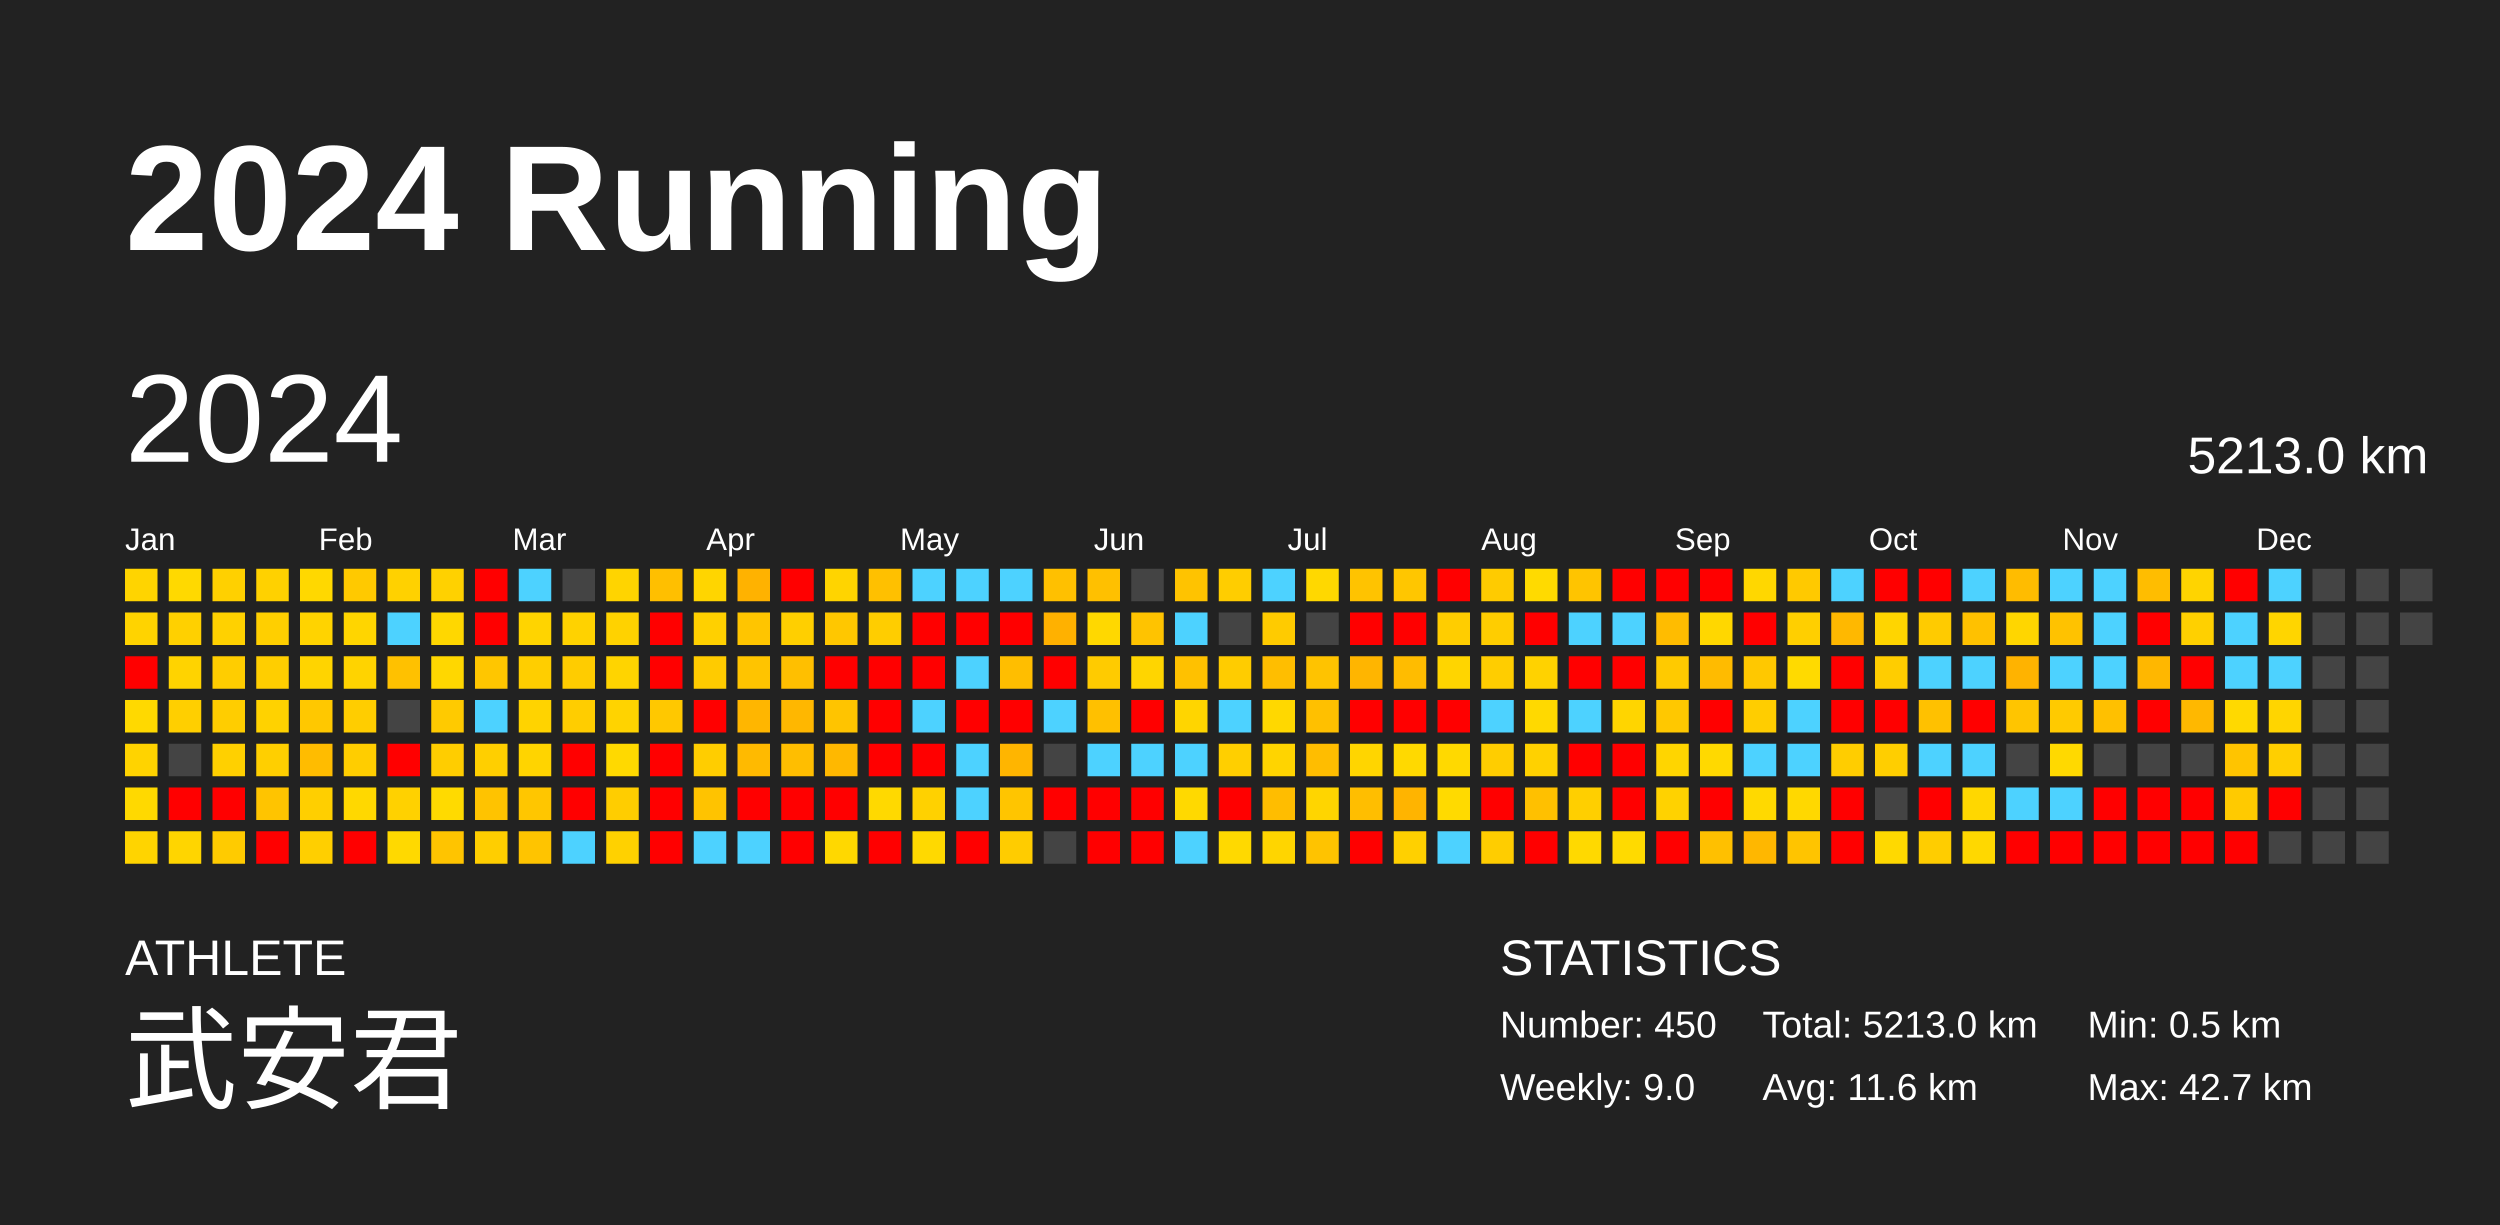
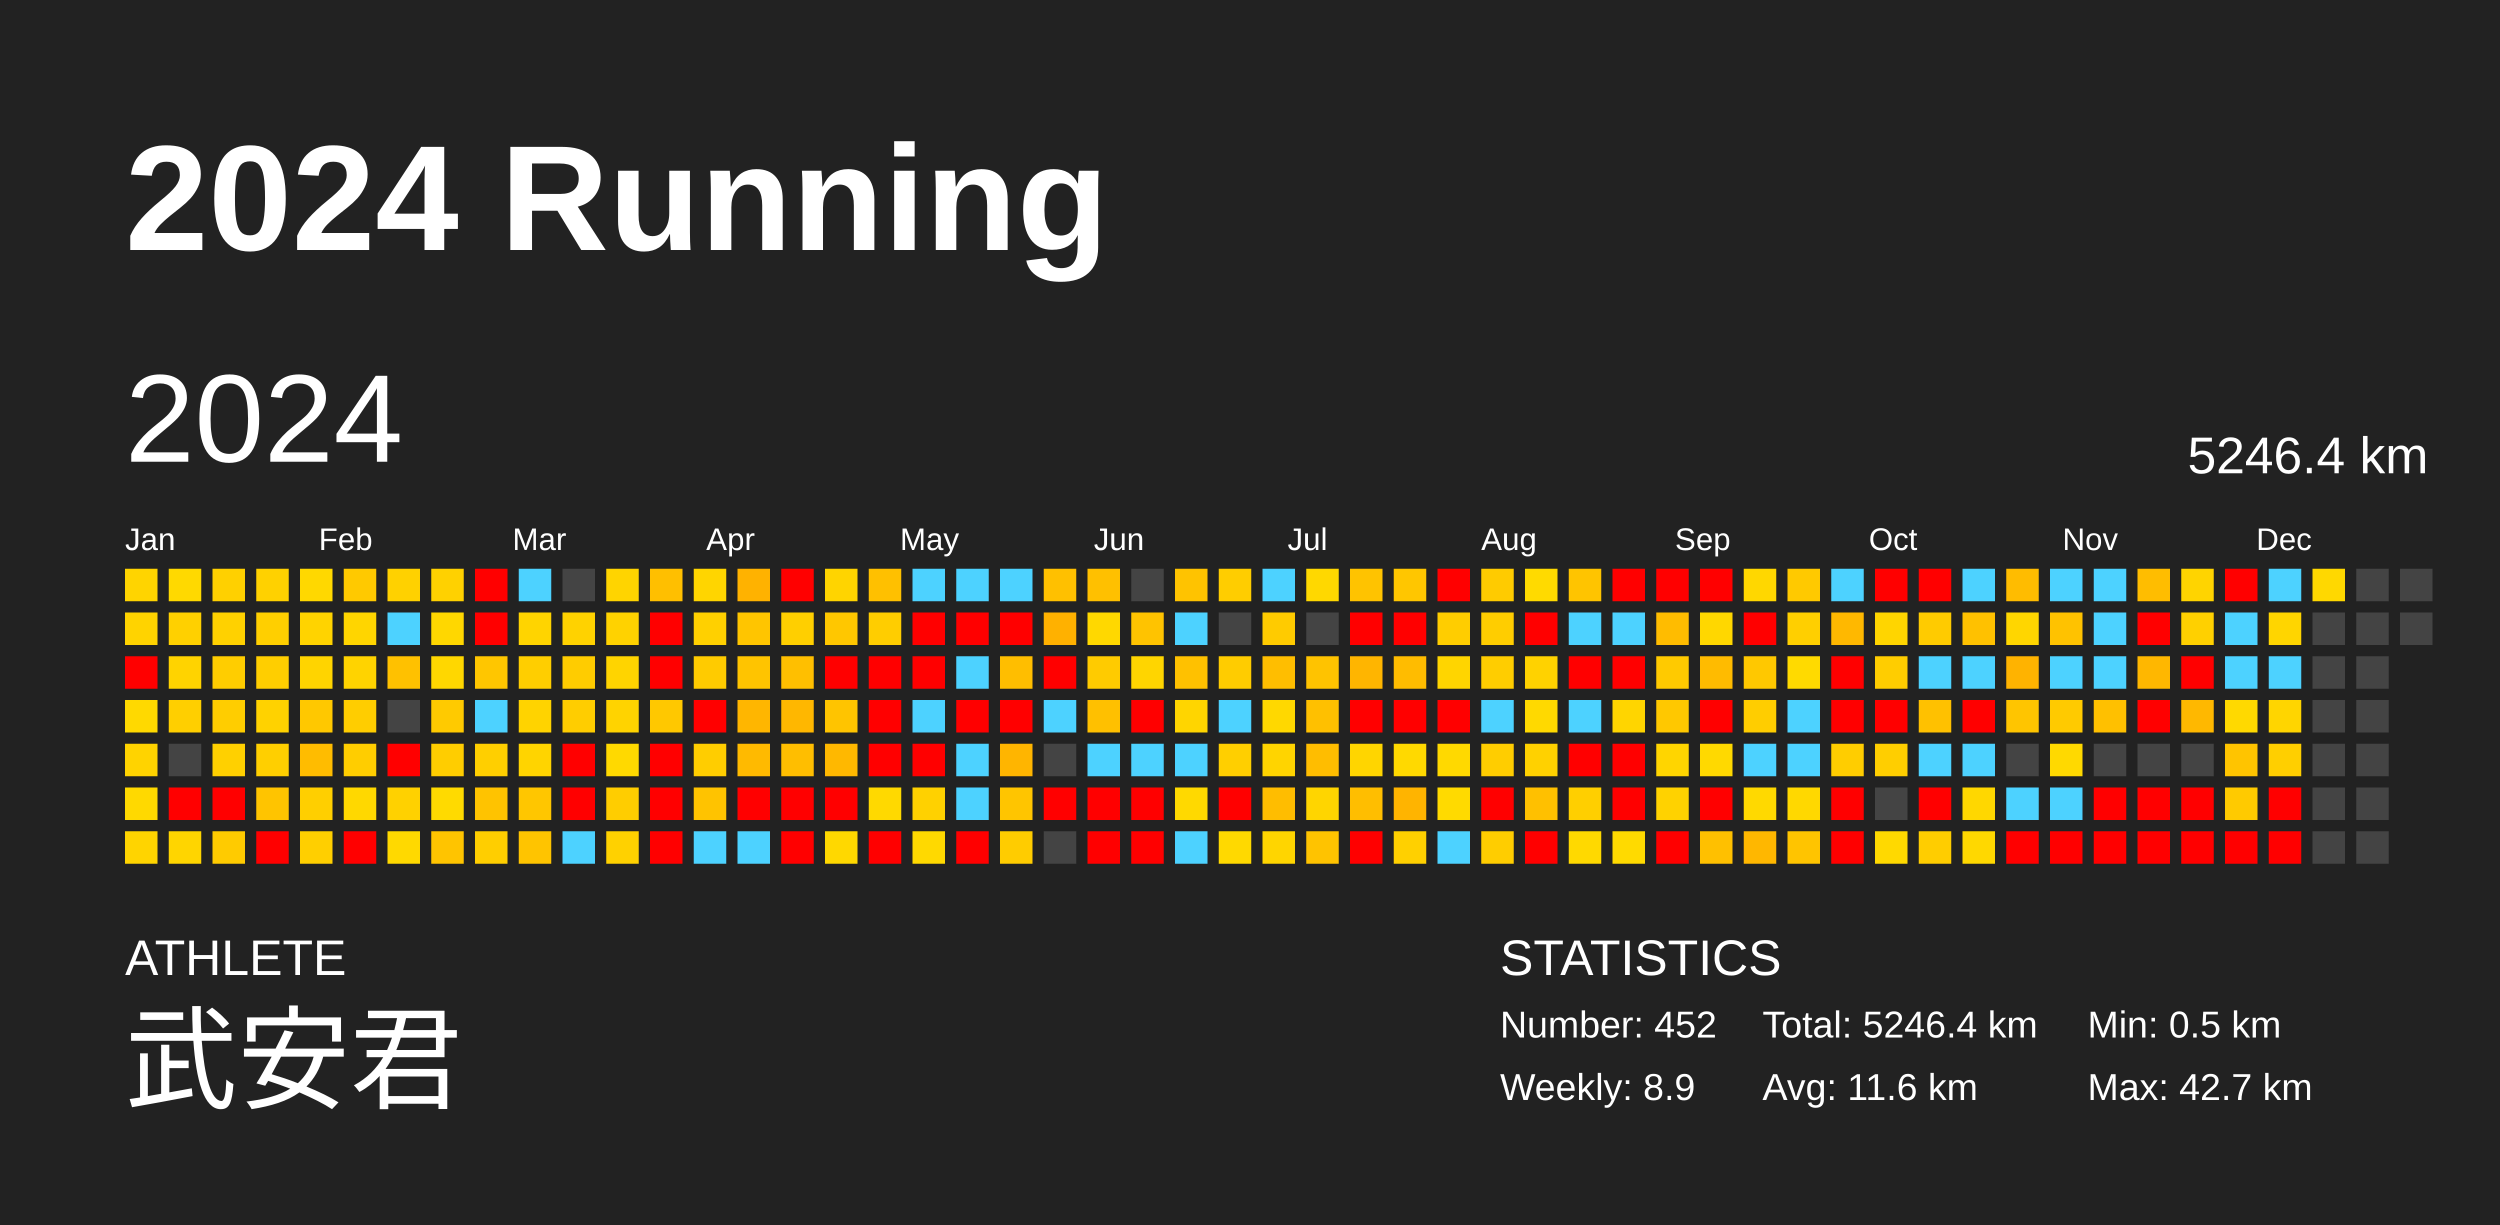
<svg xmlns="http://www.w3.org/2000/svg" baseProfile="full" height="98mm" version="1.1" viewBox="0,0,200,98" width="200mm">
  <defs />
  <rect fill="#222222" height="98" width="200" x="0" y="0" />
  <text fill="#FFFFFF" style="font-size:12px; font-family:Arial; font-weight:bold;" x="10" y="20">2024 Running</text>
  <text fill="#FFFFFF" style="font-size:4px; font-family:Arial" x="10" y="78">ATHLETE</text>
  <text fill="#FFFFFF" style="font-size:9px; font-family:Arial" x="10" y="88">武安君</text>
  <text fill="#FFFFFF" style="font-size:4px; font-family:Arial" x="120" y="78">STATISTICS</text>
-   <text fill="#FFFFFF" style="font-size:3px; font-family:Arial" x="120" y="83">Number: 450</text>
-   <text fill="#FFFFFF" style="font-size:3px; font-family:Arial" x="120" y="88">Weekly: 9.0</text>
-   <text fill="#FFFFFF" style="font-size:3px; font-family:Arial" x="141" y="83">Total: 5213.0 km</text>
+   <text fill="#FFFFFF" style="font-size:3px; font-family:Arial" x="120" y="83">Number: 452</text>
+   <text fill="#FFFFFF" style="font-size:3px; font-family:Arial" x="120" y="88">Weekly: 8.9</text>
+   <text fill="#FFFFFF" style="font-size:3px; font-family:Arial" x="141" y="83">Total: 5246.4 km</text>
  <text fill="#FFFFFF" style="font-size:3px; font-family:Arial" x="141" y="88">Avg: 11.6 km</text>
  <text fill="#FFFFFF" style="font-size:3px; font-family:Arial" x="167" y="83">Min: 0.5 km</text>
  <text fill="#FFFFFF" style="font-size:3px; font-family:Arial" x="167" y="88">Max: 42.7 km</text>
  <text dominant-baseline="hanging" fill="#FFFFFF" style="font-size:10.0px; font-family:Arial;" x="10" y="30">2024</text>
-   <text dominant-baseline="hanging" fill="#FFFFFF" style="font-size:4.125px; font-family:Arial;" x="175" y="35">5213.0 km</text>
+   <text dominant-baseline="hanging" fill="#FFFFFF" style="font-size:4.125px; font-family:Arial;" x="175" y="35">5246.4 km</text>
  <text fill="#FFFFFF" style="font-size:2.5px; font-family:Arial" x="10.0" y="44">Jan</text>
  <text fill="#FFFFFF" style="font-size:2.5px; font-family:Arial" x="25.5" y="44">Feb</text>
  <text fill="#FFFFFF" style="font-size:2.5px; font-family:Arial" x="41.0" y="44">Mar</text>
  <text fill="#FFFFFF" style="font-size:2.5px; font-family:Arial" x="56.5" y="44">Apr</text>
  <text fill="#FFFFFF" style="font-size:2.5px; font-family:Arial" x="72.0" y="44">May</text>
  <text fill="#FFFFFF" style="font-size:2.5px; font-family:Arial" x="87.5" y="44">Jun</text>
  <text fill="#FFFFFF" style="font-size:2.5px; font-family:Arial" x="103.0" y="44">Jul</text>
  <text fill="#FFFFFF" style="font-size:2.5px; font-family:Arial" x="118.5" y="44">Aug</text>
  <text fill="#FFFFFF" style="font-size:2.5px; font-family:Arial" x="134.0" y="44">Sep</text>
  <text fill="#FFFFFF" style="font-size:2.5px; font-family:Arial" x="149.5" y="44">Oct</text>
  <text fill="#FFFFFF" style="font-size:2.5px; font-family:Arial" x="165.0" y="44">Nov</text>
  <text fill="#FFFFFF" style="font-size:2.5px; font-family:Arial" x="180.5" y="44">Dec</text>
  <rect fill="#ffd400" height="2.6" width="2.6" x="10.0" y="45.5" />
  <rect fill="#ffd300" height="2.6" width="2.6" x="10.0" y="49.0" />
  <rect fill="red" height="2.6" width="2.6" x="10.0" y="52.5" />
  <rect fill="#ffd900" height="2.6" width="2.6" x="10.0" y="56.0" />
  <rect fill="#ffd300" height="2.6" width="2.6" x="10.0" y="59.5" />
  <rect fill="#ffd900" height="2.6" width="2.6" x="10.0" y="63.0" />
  <rect fill="#ffd400" height="2.6" width="2.6" x="10.0" y="66.5" />
  <rect fill="#ffd900" height="2.6" width="2.6" x="13.5" y="45.5" />
  <rect fill="#ffd000" height="2.6" width="2.6" x="13.5" y="49.0" />
  <rect fill="#ffd300" height="2.6" width="2.6" x="13.5" y="52.5" />
  <rect fill="#ffcf00" height="2.6" width="2.6" x="13.5" y="56.0" />
  <rect fill="#444444" height="2.6" width="2.6" x="13.5" y="59.5" />
  <rect fill="red" height="2.6" width="2.6" x="13.5" y="63.0" />
  <rect fill="#ffd500" height="2.6" width="2.6" x="13.5" y="66.5" />
  <rect fill="#ffd000" height="2.6" width="2.6" x="17.0" y="45.5" />
  <rect fill="#ffd100" height="2.6" width="2.6" x="17.0" y="49.0" />
  <rect fill="#ffcd00" height="2.6" width="2.6" x="17.0" y="52.5" />
  <rect fill="#ffcd00" height="2.6" width="2.6" x="17.0" y="56.0" />
  <rect fill="#ffd000" height="2.6" width="2.6" x="17.0" y="59.5" />
  <rect fill="red" height="2.6" width="2.6" x="17.0" y="63.0" />
  <rect fill="#ffcb00" height="2.6" width="2.6" x="17.0" y="66.5" />
  <rect fill="#ffd100" height="2.6" width="2.6" x="20.5" y="45.5" />
  <rect fill="#ffcf00" height="2.6" width="2.6" x="20.5" y="49.0" />
  <rect fill="#ffce00" height="2.6" width="2.6" x="20.5" y="52.5" />
  <rect fill="#ffd200" height="2.6" width="2.6" x="20.5" y="56.0" />
  <rect fill="#ffcf00" height="2.6" width="2.6" x="20.5" y="59.5" />
  <rect fill="#ffc400" height="2.6" width="2.6" x="20.5" y="63.0" />
  <rect fill="red" height="2.6" width="2.6" x="20.5" y="66.5" />
  <rect fill="#ffd800" height="2.6" width="2.6" x="24.0" y="45.5" />
  <rect fill="#ffd300" height="2.6" width="2.6" x="24.0" y="49.0" />
  <rect fill="#ffd400" height="2.6" width="2.6" x="24.0" y="52.5" />
  <rect fill="#ffc800" height="2.6" width="2.6" x="24.0" y="56.0" />
  <rect fill="#ffbc00" height="2.6" width="2.6" x="24.0" y="59.5" />
  <rect fill="#ffcf00" height="2.6" width="2.6" x="24.0" y="63.0" />
  <rect fill="#ffcf00" height="2.6" width="2.6" x="24.0" y="66.5" />
  <rect fill="#ffc900" height="2.6" width="2.6" x="27.5" y="45.5" />
  <rect fill="#ffd500" height="2.6" width="2.6" x="27.5" y="49.0" />
  <rect fill="#ffd300" height="2.6" width="2.6" x="27.5" y="52.5" />
  <rect fill="#ffcd00" height="2.6" width="2.6" x="27.5" y="56.0" />
  <rect fill="#ffcd00" height="2.6" width="2.6" x="27.5" y="59.5" />
  <rect fill="#ffd800" height="2.6" width="2.6" x="27.5" y="63.0" />
  <rect fill="red" height="2.6" width="2.6" x="27.5" y="66.5" />
  <rect fill="#ffd100" height="2.6" width="2.6" x="31.0" y="45.5" />
  <rect fill="#4dd2ff" height="2.6" width="2.6" x="31.0" y="49.0" />
  <rect fill="#ffc100" height="2.6" width="2.6" x="31.0" y="52.5" />
  <rect fill="#444444" height="2.6" width="2.6" x="31.0" y="56.0" />
  <rect fill="red" height="2.6" width="2.6" x="31.0" y="59.5" />
  <rect fill="#ffd100" height="2.6" width="2.6" x="31.0" y="63.0" />
  <rect fill="#ffd900" height="2.6" width="2.6" x="31.0" y="66.5" />
  <rect fill="#ffd100" height="2.6" width="2.6" x="34.5" y="45.5" />
  <rect fill="#ffd700" height="2.6" width="2.6" x="34.5" y="49.0" />
  <rect fill="#ffd700" height="2.6" width="2.6" x="34.5" y="52.5" />
  <rect fill="#ffca00" height="2.6" width="2.6" x="34.5" y="56.0" />
  <rect fill="#ffcd00" height="2.6" width="2.6" x="34.5" y="59.5" />
  <rect fill="#ffda00" height="2.6" width="2.6" x="34.5" y="63.0" />
  <rect fill="#ffc400" height="2.6" width="2.6" x="34.5" y="66.5" />
  <rect fill="red" height="2.6" width="2.6" x="38.0" y="45.5" />
  <rect fill="red" height="2.6" width="2.6" x="38.0" y="49.0" />
  <rect fill="#ffc600" height="2.6" width="2.6" x="38.0" y="52.5" />
  <rect fill="#4dd2ff" height="2.6" width="2.6" x="38.0" y="56.0" />
  <rect fill="#ffcf00" height="2.6" width="2.6" x="38.0" y="59.5" />
  <rect fill="#ffc300" height="2.6" width="2.6" x="38.0" y="63.0" />
  <rect fill="#ffce00" height="2.6" width="2.6" x="38.0" y="66.5" />
  <rect fill="#4dd2ff" height="2.6" width="2.6" x="41.5" y="45.5" />
  <rect fill="#ffd400" height="2.6" width="2.6" x="41.5" y="49.0" />
  <rect fill="#ffce00" height="2.6" width="2.6" x="41.5" y="52.5" />
  <rect fill="#ffd300" height="2.6" width="2.6" x="41.5" y="56.0" />
  <rect fill="#ffd400" height="2.6" width="2.6" x="41.5" y="59.5" />
  <rect fill="#ffc600" height="2.6" width="2.6" x="41.5" y="63.0" />
  <rect fill="#ffc400" height="2.6" width="2.6" x="41.5" y="66.5" />
  <rect fill="#444444" height="2.6" width="2.6" x="45.0" y="45.5" />
  <rect fill="#ffd200" height="2.6" width="2.6" x="45.0" y="49.0" />
  <rect fill="#ffcc00" height="2.6" width="2.6" x="45.0" y="52.5" />
  <rect fill="#ffcd00" height="2.6" width="2.6" x="45.0" y="56.0" />
  <rect fill="red" height="2.6" width="2.6" x="45.0" y="59.5" />
  <rect fill="red" height="2.6" width="2.6" x="45.0" y="63.0" />
  <rect fill="#4dd2ff" height="2.6" width="2.6" x="45.0" y="66.5" />
  <rect fill="#ffd400" height="2.6" width="2.6" x="48.5" y="45.5" />
  <rect fill="#ffd200" height="2.6" width="2.6" x="48.5" y="49.0" />
  <rect fill="#ffd400" height="2.6" width="2.6" x="48.5" y="52.5" />
  <rect fill="#ffd300" height="2.6" width="2.6" x="48.5" y="56.0" />
  <rect fill="#ffd900" height="2.6" width="2.6" x="48.5" y="59.5" />
  <rect fill="#ffcd00" height="2.6" width="2.6" x="48.5" y="63.0" />
  <rect fill="#ffd100" height="2.6" width="2.6" x="48.5" y="66.5" />
  <rect fill="#ffbf00" height="2.6" width="2.6" x="52.0" y="45.5" />
  <rect fill="red" height="2.6" width="2.6" x="52.0" y="49.0" />
  <rect fill="red" height="2.6" width="2.6" x="52.0" y="52.5" />
  <rect fill="#ffc800" height="2.6" width="2.6" x="52.0" y="56.0" />
  <rect fill="red" height="2.6" width="2.6" x="52.0" y="59.5" />
  <rect fill="red" height="2.6" width="2.6" x="52.0" y="63.0" />
  <rect fill="red" height="2.6" width="2.6" x="52.0" y="66.5" />
  <rect fill="#ffd500" height="2.6" width="2.6" x="55.5" y="45.5" />
  <rect fill="#ffd000" height="2.6" width="2.6" x="55.5" y="49.0" />
  <rect fill="#ffcb00" height="2.6" width="2.6" x="55.5" y="52.5" />
  <rect fill="red" height="2.6" width="2.6" x="55.5" y="56.0" />
  <rect fill="#ffcd00" height="2.6" width="2.6" x="55.5" y="59.5" />
  <rect fill="#ffc300" height="2.6" width="2.6" x="55.5" y="63.0" />
  <rect fill="#4dd2ff" height="2.6" width="2.6" x="55.5" y="66.5" />
  <rect fill="#ffb200" height="2.6" width="2.6" x="59.0" y="45.5" />
  <rect fill="#ffc500" height="2.6" width="2.6" x="59.0" y="49.0" />
  <rect fill="#ffc400" height="2.6" width="2.6" x="59.0" y="52.5" />
  <rect fill="#ffb600" height="2.6" width="2.6" x="59.0" y="56.0" />
  <rect fill="#ffba00" height="2.6" width="2.6" x="59.0" y="59.5" />
  <rect fill="red" height="2.6" width="2.6" x="59.0" y="63.0" />
  <rect fill="#4dd2ff" height="2.6" width="2.6" x="59.0" y="66.5" />
  <rect fill="red" height="2.6" width="2.6" x="62.5" y="45.5" />
  <rect fill="#ffcf00" height="2.6" width="2.6" x="62.5" y="49.0" />
  <rect fill="#ffbf00" height="2.6" width="2.6" x="62.5" y="52.5" />
  <rect fill="#ffb700" height="2.6" width="2.6" x="62.5" y="56.0" />
  <rect fill="#ffbe00" height="2.6" width="2.6" x="62.5" y="59.5" />
  <rect fill="red" height="2.6" width="2.6" x="62.5" y="63.0" />
  <rect fill="red" height="2.6" width="2.6" x="62.5" y="66.5" />
  <rect fill="#ffd400" height="2.6" width="2.6" x="66.0" y="45.5" />
  <rect fill="#ffc700" height="2.6" width="2.6" x="66.0" y="49.0" />
  <rect fill="red" height="2.6" width="2.6" x="66.0" y="52.5" />
  <rect fill="#ffc400" height="2.6" width="2.6" x="66.0" y="56.0" />
  <rect fill="#ffb800" height="2.6" width="2.6" x="66.0" y="59.5" />
  <rect fill="red" height="2.6" width="2.6" x="66.0" y="63.0" />
  <rect fill="#ffd800" height="2.6" width="2.6" x="66.0" y="66.5" />
  <rect fill="#ffc000" height="2.6" width="2.6" x="69.5" y="45.5" />
  <rect fill="#ffcd00" height="2.6" width="2.6" x="69.5" y="49.0" />
  <rect fill="red" height="2.6" width="2.6" x="69.5" y="52.5" />
  <rect fill="red" height="2.6" width="2.6" x="69.5" y="56.0" />
  <rect fill="red" height="2.6" width="2.6" x="69.5" y="59.5" />
  <rect fill="#ffd900" height="2.6" width="2.6" x="69.5" y="63.0" />
  <rect fill="red" height="2.6" width="2.6" x="69.5" y="66.5" />
  <rect fill="#4dd2ff" height="2.6" width="2.6" x="73.0" y="45.5" />
  <rect fill="red" height="2.6" width="2.6" x="73.0" y="49.0" />
  <rect fill="red" height="2.6" width="2.6" x="73.0" y="52.5" />
  <rect fill="#4dd2ff" height="2.6" width="2.6" x="73.0" y="56.0" />
  <rect fill="red" height="2.6" width="2.6" x="73.0" y="59.5" />
  <rect fill="#ffd100" height="2.6" width="2.6" x="73.0" y="63.0" />
  <rect fill="#ffd900" height="2.6" width="2.6" x="73.0" y="66.5" />
  <rect fill="#4dd2ff" height="2.6" width="2.6" x="76.5" y="45.5" />
  <rect fill="red" height="2.6" width="2.6" x="76.5" y="49.0" />
  <rect fill="#4dd2ff" height="2.6" width="2.6" x="76.5" y="52.5" />
  <rect fill="red" height="2.6" width="2.6" x="76.5" y="56.0" />
  <rect fill="#4dd2ff" height="2.6" width="2.6" x="76.5" y="59.5" />
  <rect fill="#4dd2ff" height="2.6" width="2.6" x="76.5" y="63.0" />
  <rect fill="red" height="2.6" width="2.6" x="76.5" y="66.5" />
  <rect fill="#4dd2ff" height="2.6" width="2.6" x="80.0" y="45.5" />
  <rect fill="red" height="2.6" width="2.6" x="80.0" y="49.0" />
  <rect fill="#ffbe00" height="2.6" width="2.6" x="80.0" y="52.5" />
  <rect fill="red" height="2.6" width="2.6" x="80.0" y="56.0" />
  <rect fill="#ffb500" height="2.6" width="2.6" x="80.0" y="59.5" />
  <rect fill="#ffc500" height="2.6" width="2.6" x="80.0" y="63.0" />
  <rect fill="#ffcc00" height="2.6" width="2.6" x="80.0" y="66.5" />
  <rect fill="#ffc000" height="2.6" width="2.6" x="83.5" y="45.5" />
  <rect fill="#ffb100" height="2.6" width="2.6" x="83.5" y="49.0" />
  <rect fill="red" height="2.6" width="2.6" x="83.5" y="52.5" />
  <rect fill="#4dd2ff" height="2.6" width="2.6" x="83.5" y="56.0" />
  <rect fill="#444444" height="2.6" width="2.6" x="83.5" y="59.5" />
  <rect fill="red" height="2.6" width="2.6" x="83.5" y="63.0" />
  <rect fill="#444444" height="2.6" width="2.6" x="83.5" y="66.5" />
  <rect fill="#ffc000" height="2.6" width="2.6" x="87.0" y="45.5" />
  <rect fill="#ffd800" height="2.6" width="2.6" x="87.0" y="49.0" />
  <rect fill="#ffcb00" height="2.6" width="2.6" x="87.0" y="52.5" />
  <rect fill="#ffc000" height="2.6" width="2.6" x="87.0" y="56.0" />
  <rect fill="#4dd2ff" height="2.6" width="2.6" x="87.0" y="59.5" />
  <rect fill="red" height="2.6" width="2.6" x="87.0" y="63.0" />
  <rect fill="red" height="2.6" width="2.6" x="87.0" y="66.5" />
  <rect fill="#444444" height="2.6" width="2.6" x="90.5" y="45.5" />
  <rect fill="#ffc300" height="2.6" width="2.6" x="90.5" y="49.0" />
  <rect fill="#ffd500" height="2.6" width="2.6" x="90.5" y="52.5" />
  <rect fill="red" height="2.6" width="2.6" x="90.5" y="56.0" />
  <rect fill="#4dd2ff" height="2.6" width="2.6" x="90.5" y="59.5" />
  <rect fill="red" height="2.6" width="2.6" x="90.5" y="63.0" />
  <rect fill="red" height="2.6" width="2.6" x="90.5" y="66.5" />
  <rect fill="#ffc300" height="2.6" width="2.6" x="94.0" y="45.5" />
  <rect fill="#4dd2ff" height="2.6" width="2.6" x="94.0" y="49.0" />
  <rect fill="#ffc100" height="2.6" width="2.6" x="94.0" y="52.5" />
  <rect fill="#ffd500" height="2.6" width="2.6" x="94.0" y="56.0" />
  <rect fill="#4dd2ff" height="2.6" width="2.6" x="94.0" y="59.5" />
  <rect fill="#ffd900" height="2.6" width="2.6" x="94.0" y="63.0" />
  <rect fill="#4dd2ff" height="2.6" width="2.6" x="94.0" y="66.5" />
  <rect fill="#ffcd00" height="2.6" width="2.6" x="97.5" y="45.5" />
  <rect fill="#444444" height="2.6" width="2.6" x="97.5" y="49.0" />
  <rect fill="#ffcc00" height="2.6" width="2.6" x="97.5" y="52.5" />
  <rect fill="#4dd2ff" height="2.6" width="2.6" x="97.5" y="56.0" />
  <rect fill="#ffcf00" height="2.6" width="2.6" x="97.5" y="59.5" />
  <rect fill="red" height="2.6" width="2.6" x="97.5" y="63.0" />
  <rect fill="#ffd900" height="2.6" width="2.6" x="97.5" y="66.5" />
  <rect fill="#4dd2ff" height="2.6" width="2.6" x="101.0" y="45.5" />
  <rect fill="#ffcb00" height="2.6" width="2.6" x="101.0" y="49.0" />
  <rect fill="#ffbe00" height="2.6" width="2.6" x="101.0" y="52.5" />
  <rect fill="#ffd800" height="2.6" width="2.6" x="101.0" y="56.0" />
  <rect fill="#ffd400" height="2.6" width="2.6" x="101.0" y="59.5" />
  <rect fill="#ffbd00" height="2.6" width="2.6" x="101.0" y="63.0" />
  <rect fill="#ffd500" height="2.6" width="2.6" x="101.0" y="66.5" />
  <rect fill="#ffd800" height="2.6" width="2.6" x="104.5" y="45.5" />
  <rect fill="#444444" height="2.6" width="2.6" x="104.5" y="49.0" />
  <rect fill="#ffc300" height="2.6" width="2.6" x="104.5" y="52.5" />
  <rect fill="#ffc000" height="2.6" width="2.6" x="104.5" y="56.0" />
  <rect fill="#ffbd00" height="2.6" width="2.6" x="104.5" y="59.5" />
  <rect fill="#ffd500" height="2.6" width="2.6" x="104.5" y="63.0" />
  <rect fill="#ffc300" height="2.6" width="2.6" x="104.5" y="66.5" />
  <rect fill="#ffc300" height="2.6" width="2.6" x="108.0" y="45.5" />
  <rect fill="red" height="2.6" width="2.6" x="108.0" y="49.0" />
  <rect fill="#ffb500" height="2.6" width="2.6" x="108.0" y="52.5" />
  <rect fill="red" height="2.6" width="2.6" x="108.0" y="56.0" />
  <rect fill="#ffd500" height="2.6" width="2.6" x="108.0" y="59.5" />
  <rect fill="#ffbe00" height="2.6" width="2.6" x="108.0" y="63.0" />
  <rect fill="red" height="2.6" width="2.6" x="108.0" y="66.5" />
  <rect fill="#ffc600" height="2.6" width="2.6" x="111.5" y="45.5" />
  <rect fill="red" height="2.6" width="2.6" x="111.5" y="49.0" />
  <rect fill="#ffbc00" height="2.6" width="2.6" x="111.5" y="52.5" />
  <rect fill="red" height="2.6" width="2.6" x="111.5" y="56.0" />
  <rect fill="#ffd900" height="2.6" width="2.6" x="111.5" y="59.5" />
  <rect fill="#ffb400" height="2.6" width="2.6" x="111.5" y="63.0" />
  <rect fill="#ffd000" height="2.6" width="2.6" x="111.5" y="66.5" />
  <rect fill="red" height="2.6" width="2.6" x="115.0" y="45.5" />
  <rect fill="#ffcd00" height="2.6" width="2.6" x="115.0" y="49.0" />
  <rect fill="#ffd500" height="2.6" width="2.6" x="115.0" y="52.5" />
  <rect fill="red" height="2.6" width="2.6" x="115.0" y="56.0" />
  <rect fill="#ffd900" height="2.6" width="2.6" x="115.0" y="59.5" />
  <rect fill="#ffda00" height="2.6" width="2.6" x="115.0" y="63.0" />
  <rect fill="#4dd2ff" height="2.6" width="2.6" x="115.0" y="66.5" />
  <rect fill="#ffcb00" height="2.6" width="2.6" x="118.5" y="45.5" />
  <rect fill="#ffcd00" height="2.6" width="2.6" x="118.5" y="49.0" />
  <rect fill="#ffcd00" height="2.6" width="2.6" x="118.5" y="52.5" />
  <rect fill="#4dd2ff" height="2.6" width="2.6" x="118.5" y="56.0" />
  <rect fill="#ffcd00" height="2.6" width="2.6" x="118.5" y="59.5" />
  <rect fill="red" height="2.6" width="2.6" x="118.5" y="63.0" />
  <rect fill="#ffcd00" height="2.6" width="2.6" x="118.5" y="66.5" />
  <rect fill="#ffda00" height="2.6" width="2.6" x="122.0" y="45.5" />
  <rect fill="red" height="2.6" width="2.6" x="122.0" y="49.0" />
  <rect fill="#ffd200" height="2.6" width="2.6" x="122.0" y="52.5" />
  <rect fill="#ffd900" height="2.6" width="2.6" x="122.0" y="56.0" />
  <rect fill="#ffd100" height="2.6" width="2.6" x="122.0" y="59.5" />
  <rect fill="#ffc000" height="2.6" width="2.6" x="122.0" y="63.0" />
  <rect fill="red" height="2.6" width="2.6" x="122.0" y="66.5" />
  <rect fill="#ffc400" height="2.6" width="2.6" x="125.5" y="45.5" />
  <rect fill="#4dd2ff" height="2.6" width="2.6" x="125.5" y="49.0" />
  <rect fill="red" height="2.6" width="2.6" x="125.5" y="52.5" />
  <rect fill="#4dd2ff" height="2.6" width="2.6" x="125.5" y="56.0" />
  <rect fill="red" height="2.6" width="2.6" x="125.5" y="59.5" />
  <rect fill="#ffcf00" height="2.6" width="2.6" x="125.5" y="63.0" />
  <rect fill="#ffd900" height="2.6" width="2.6" x="125.5" y="66.5" />
  <rect fill="red" height="2.6" width="2.6" x="129.0" y="45.5" />
  <rect fill="#4dd2ff" height="2.6" width="2.6" x="129.0" y="49.0" />
  <rect fill="red" height="2.6" width="2.6" x="129.0" y="52.5" />
  <rect fill="#ffd500" height="2.6" width="2.6" x="129.0" y="56.0" />
  <rect fill="red" height="2.6" width="2.6" x="129.0" y="59.5" />
  <rect fill="red" height="2.6" width="2.6" x="129.0" y="63.0" />
  <rect fill="#ffda00" height="2.6" width="2.6" x="129.0" y="66.5" />
  <rect fill="red" height="2.6" width="2.6" x="132.5" y="45.5" />
  <rect fill="#ffbc00" height="2.6" width="2.6" x="132.5" y="49.0" />
  <rect fill="#ffca00" height="2.6" width="2.6" x="132.5" y="52.5" />
  <rect fill="#ffc800" height="2.6" width="2.6" x="132.5" y="56.0" />
  <rect fill="#ffd500" height="2.6" width="2.6" x="132.5" y="59.5" />
  <rect fill="#ffd200" height="2.6" width="2.6" x="132.5" y="63.0" />
  <rect fill="red" height="2.6" width="2.6" x="132.5" y="66.5" />
  <rect fill="red" height="2.6" width="2.6" x="136.0" y="45.5" />
  <rect fill="#ffd700" height="2.6" width="2.6" x="136.0" y="49.0" />
  <rect fill="#ffbb00" height="2.6" width="2.6" x="136.0" y="52.5" />
  <rect fill="red" height="2.6" width="2.6" x="136.0" y="56.0" />
  <rect fill="#ffd900" height="2.6" width="2.6" x="136.0" y="59.5" />
  <rect fill="red" height="2.6" width="2.6" x="136.0" y="63.0" />
  <rect fill="#ffc000" height="2.6" width="2.6" x="136.0" y="66.5" />
  <rect fill="#ffd700" height="2.6" width="2.6" x="139.5" y="45.5" />
  <rect fill="red" height="2.6" width="2.6" x="139.5" y="49.0" />
  <rect fill="#ffc800" height="2.6" width="2.6" x="139.5" y="52.5" />
  <rect fill="#ffcd00" height="2.6" width="2.6" x="139.5" y="56.0" />
  <rect fill="#4dd2ff" height="2.6" width="2.6" x="139.5" y="59.5" />
  <rect fill="#ffd900" height="2.6" width="2.6" x="139.5" y="63.0" />
  <rect fill="#ffb700" height="2.6" width="2.6" x="139.5" y="66.5" />
  <rect fill="#ffc900" height="2.6" width="2.6" x="143.0" y="45.5" />
  <rect fill="#ffcf00" height="2.6" width="2.6" x="143.0" y="49.0" />
  <rect fill="#ffda00" height="2.6" width="2.6" x="143.0" y="52.5" />
  <rect fill="#4dd2ff" height="2.6" width="2.6" x="143.0" y="56.0" />
  <rect fill="#4dd2ff" height="2.6" width="2.6" x="143.0" y="59.5" />
  <rect fill="#ffd800" height="2.6" width="2.6" x="143.0" y="63.0" />
  <rect fill="#ffc400" height="2.6" width="2.6" x="143.0" y="66.5" />
  <rect fill="#4dd2ff" height="2.6" width="2.6" x="146.5" y="45.5" />
  <rect fill="#ffb800" height="2.6" width="2.6" x="146.5" y="49.0" />
  <rect fill="red" height="2.6" width="2.6" x="146.5" y="52.5" />
  <rect fill="red" height="2.6" width="2.6" x="146.5" y="56.0" />
  <rect fill="#ffcd00" height="2.6" width="2.6" x="146.5" y="59.5" />
  <rect fill="red" height="2.6" width="2.6" x="146.5" y="63.0" />
  <rect fill="red" height="2.6" width="2.6" x="146.5" y="66.5" />
  <rect fill="red" height="2.6" width="2.6" x="150.0" y="45.5" />
  <rect fill="#ffd500" height="2.6" width="2.6" x="150.0" y="49.0" />
  <rect fill="#ffcd00" height="2.6" width="2.6" x="150.0" y="52.5" />
  <rect fill="red" height="2.6" width="2.6" x="150.0" y="56.0" />
  <rect fill="#ffce00" height="2.6" width="2.6" x="150.0" y="59.5" />
  <rect fill="#444444" height="2.6" width="2.6" x="150.0" y="63.0" />
  <rect fill="#ffd900" height="2.6" width="2.6" x="150.0" y="66.5" />
  <rect fill="red" height="2.6" width="2.6" x="153.5" y="45.5" />
  <rect fill="#ffcb00" height="2.6" width="2.6" x="153.5" y="49.0" />
  <rect fill="#4dd2ff" height="2.6" width="2.6" x="153.5" y="52.5" />
  <rect fill="#ffc100" height="2.6" width="2.6" x="153.5" y="56.0" />
  <rect fill="#4dd2ff" height="2.6" width="2.6" x="153.5" y="59.5" />
  <rect fill="red" height="2.6" width="2.6" x="153.5" y="63.0" />
  <rect fill="#ffcd00" height="2.6" width="2.6" x="153.5" y="66.5" />
  <rect fill="#4dd2ff" height="2.6" width="2.6" x="157.0" y="45.5" />
  <rect fill="#ffc100" height="2.6" width="2.6" x="157.0" y="49.0" />
  <rect fill="#4dd2ff" height="2.6" width="2.6" x="157.0" y="52.5" />
  <rect fill="red" height="2.6" width="2.6" x="157.0" y="56.0" />
  <rect fill="#4dd2ff" height="2.6" width="2.6" x="157.0" y="59.5" />
  <rect fill="#ffd700" height="2.6" width="2.6" x="157.0" y="63.0" />
  <rect fill="#ffd800" height="2.6" width="2.6" x="157.0" y="66.5" />
  <rect fill="#ffbc00" height="2.6" width="2.6" x="160.5" y="45.5" />
  <rect fill="#ffd600" height="2.6" width="2.6" x="160.5" y="49.0" />
  <rect fill="#ffb300" height="2.6" width="2.6" x="160.5" y="52.5" />
  <rect fill="#ffc500" height="2.6" width="2.6" x="160.5" y="56.0" />
  <rect fill="#444444" height="2.6" width="2.6" x="160.5" y="59.5" />
  <rect fill="#4dd2ff" height="2.6" width="2.6" x="160.5" y="63.0" />
  <rect fill="red" height="2.6" width="2.6" x="160.5" y="66.5" />
  <rect fill="#4dd2ff" height="2.6" width="2.6" x="164.0" y="45.5" />
  <rect fill="#ffc200" height="2.6" width="2.6" x="164.0" y="49.0" />
  <rect fill="#4dd2ff" height="2.6" width="2.6" x="164.0" y="52.5" />
  <rect fill="#ffca00" height="2.6" width="2.6" x="164.0" y="56.0" />
  <rect fill="#ffd900" height="2.6" width="2.6" x="164.0" y="59.5" />
  <rect fill="#4dd2ff" height="2.6" width="2.6" x="164.0" y="63.0" />
  <rect fill="red" height="2.6" width="2.6" x="164.0" y="66.5" />
  <rect fill="#4dd2ff" height="2.6" width="2.6" x="167.5" y="45.5" />
  <rect fill="#4dd2ff" height="2.6" width="2.6" x="167.5" y="49.0" />
  <rect fill="#4dd2ff" height="2.6" width="2.6" x="167.5" y="52.5" />
  <rect fill="#ffc000" height="2.6" width="2.6" x="167.5" y="56.0" />
  <rect fill="#444444" height="2.6" width="2.6" x="167.5" y="59.5" />
  <rect fill="red" height="2.6" width="2.6" x="167.5" y="63.0" />
  <rect fill="red" height="2.6" width="2.6" x="167.5" y="66.5" />
  <rect fill="#ffbd00" height="2.6" width="2.6" x="171.0" y="45.5" />
  <rect fill="red" height="2.6" width="2.6" x="171.0" y="49.0" />
  <rect fill="#ffb700" height="2.6" width="2.6" x="171.0" y="52.5" />
  <rect fill="red" height="2.6" width="2.6" x="171.0" y="56.0" />
  <rect fill="#444444" height="2.6" width="2.6" x="171.0" y="59.5" />
  <rect fill="red" height="2.6" width="2.6" x="171.0" y="63.0" />
  <rect fill="red" height="2.6" width="2.6" x="171.0" y="66.5" />
  <rect fill="#ffd400" height="2.6" width="2.6" x="174.5" y="45.5" />
  <rect fill="#ffd000" height="2.6" width="2.6" x="174.5" y="49.0" />
  <rect fill="red" height="2.6" width="2.6" x="174.5" y="52.5" />
  <rect fill="#ffb800" height="2.6" width="2.6" x="174.5" y="56.0" />
  <rect fill="#444444" height="2.6" width="2.6" x="174.5" y="59.5" />
  <rect fill="red" height="2.6" width="2.6" x="174.5" y="63.0" />
  <rect fill="red" height="2.6" width="2.6" x="174.5" y="66.5" />
  <rect fill="red" height="2.6" width="2.6" x="178.0" y="45.5" />
  <rect fill="#4dd2ff" height="2.6" width="2.6" x="178.0" y="49.0" />
  <rect fill="#4dd2ff" height="2.6" width="2.6" x="178.0" y="52.5" />
  <rect fill="#ffd900" height="2.6" width="2.6" x="178.0" y="56.0" />
  <rect fill="#ffc400" height="2.6" width="2.6" x="178.0" y="59.5" />
  <rect fill="#ffca00" height="2.6" width="2.6" x="178.0" y="63.0" />
  <rect fill="red" height="2.6" width="2.6" x="178.0" y="66.5" />
  <rect fill="#4dd2ff" height="2.6" width="2.6" x="181.5" y="45.5" />
  <rect fill="#ffd500" height="2.6" width="2.6" x="181.5" y="49.0" />
  <rect fill="#4dd2ff" height="2.6" width="2.6" x="181.5" y="52.5" />
  <rect fill="#ffd500" height="2.6" width="2.6" x="181.5" y="56.0" />
  <rect fill="#ffcf00" height="2.6" width="2.6" x="181.5" y="59.5" />
  <rect fill="red" height="2.6" width="2.6" x="181.5" y="63.0" />
-   <rect fill="#444444" height="2.6" width="2.6" x="181.5" y="66.5" />
-   <rect fill="#444444" height="2.6" width="2.6" x="185.0" y="45.5" />
+   <rect fill="red" height="2.6" width="2.6" x="181.5" y="66.5" />
+   <rect fill="#ffd800" height="2.6" width="2.6" x="185.0" y="45.5" />
  <rect fill="#444444" height="2.6" width="2.6" x="185.0" y="49.0" />
  <rect fill="#444444" height="2.6" width="2.6" x="185.0" y="52.5" />
  <rect fill="#444444" height="2.6" width="2.6" x="185.0" y="56.0" />
  <rect fill="#444444" height="2.6" width="2.6" x="185.0" y="59.5" />
  <rect fill="#444444" height="2.6" width="2.6" x="185.0" y="63.0" />
  <rect fill="#444444" height="2.6" width="2.6" x="185.0" y="66.5" />
  <rect fill="#444444" height="2.6" width="2.6" x="188.5" y="45.5" />
  <rect fill="#444444" height="2.6" width="2.6" x="188.5" y="49.0" />
  <rect fill="#444444" height="2.6" width="2.6" x="188.5" y="52.5" />
  <rect fill="#444444" height="2.6" width="2.6" x="188.5" y="56.0" />
  <rect fill="#444444" height="2.6" width="2.6" x="188.5" y="59.5" />
  <rect fill="#444444" height="2.6" width="2.6" x="188.5" y="63.0" />
  <rect fill="#444444" height="2.6" width="2.6" x="188.5" y="66.5" />
  <rect fill="#444444" height="2.6" width="2.6" x="192.0" y="45.5" />
  <rect fill="#444444" height="2.6" width="2.6" x="192.0" y="49.0" />
</svg>
